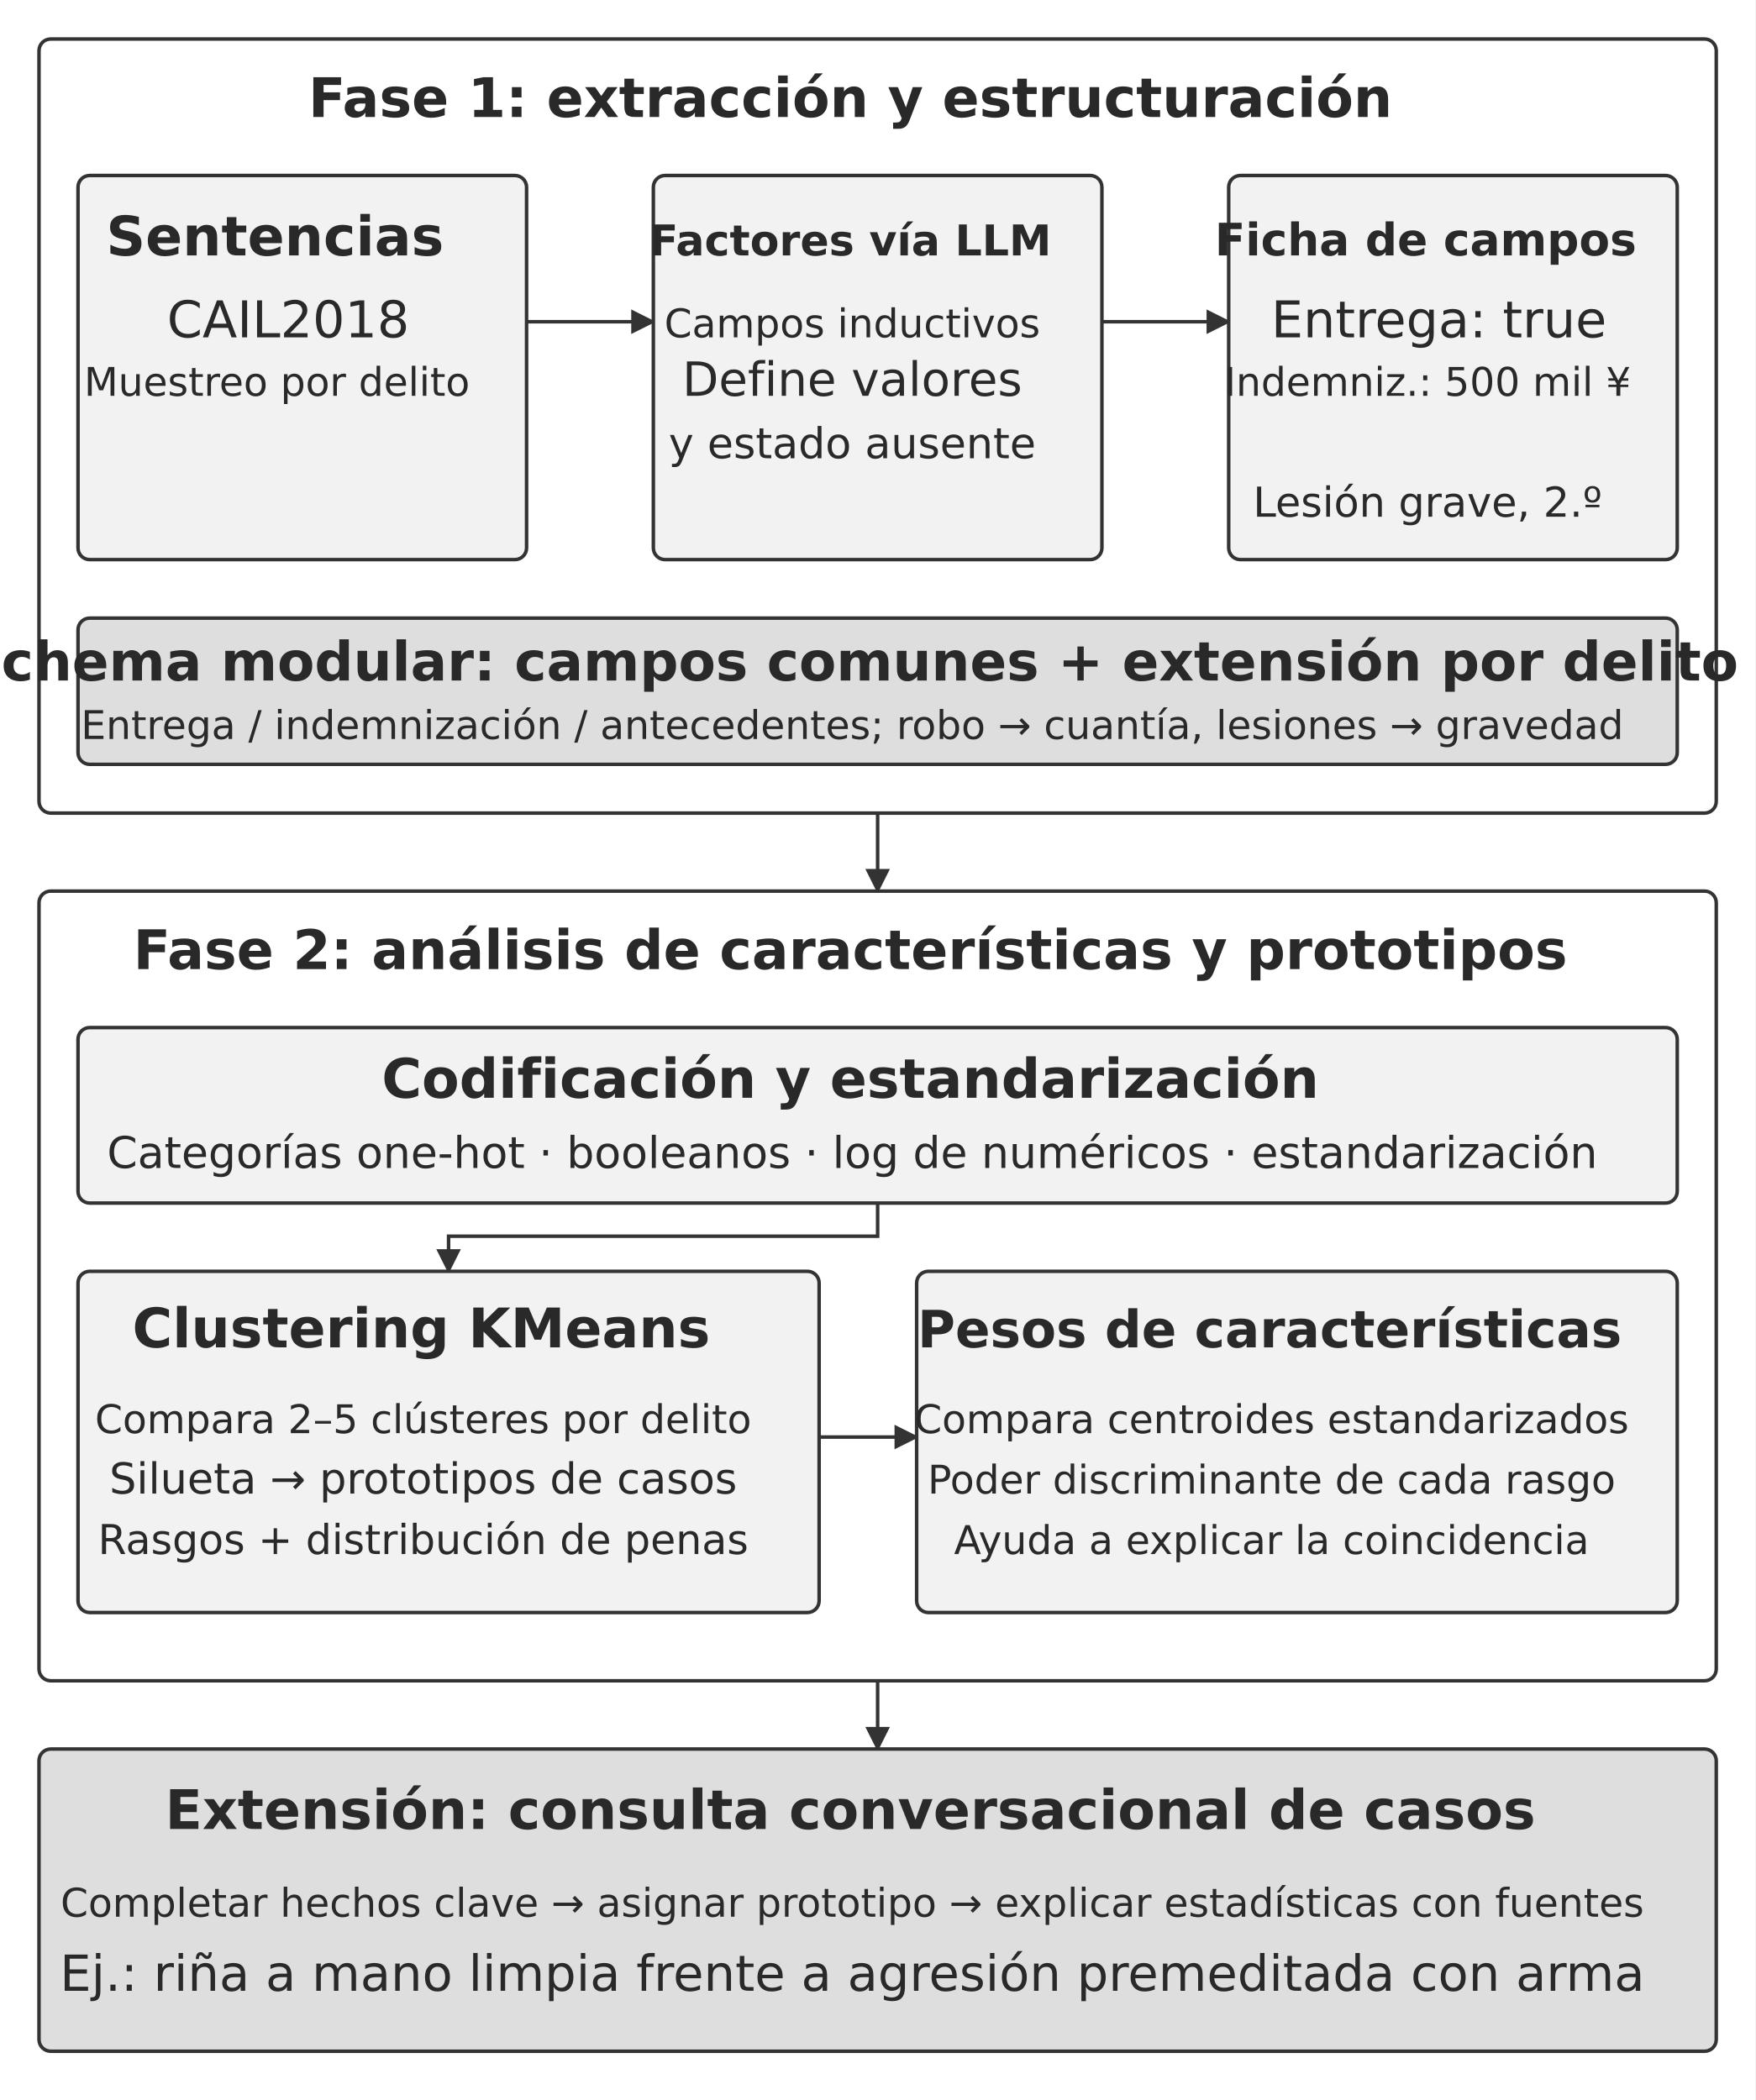
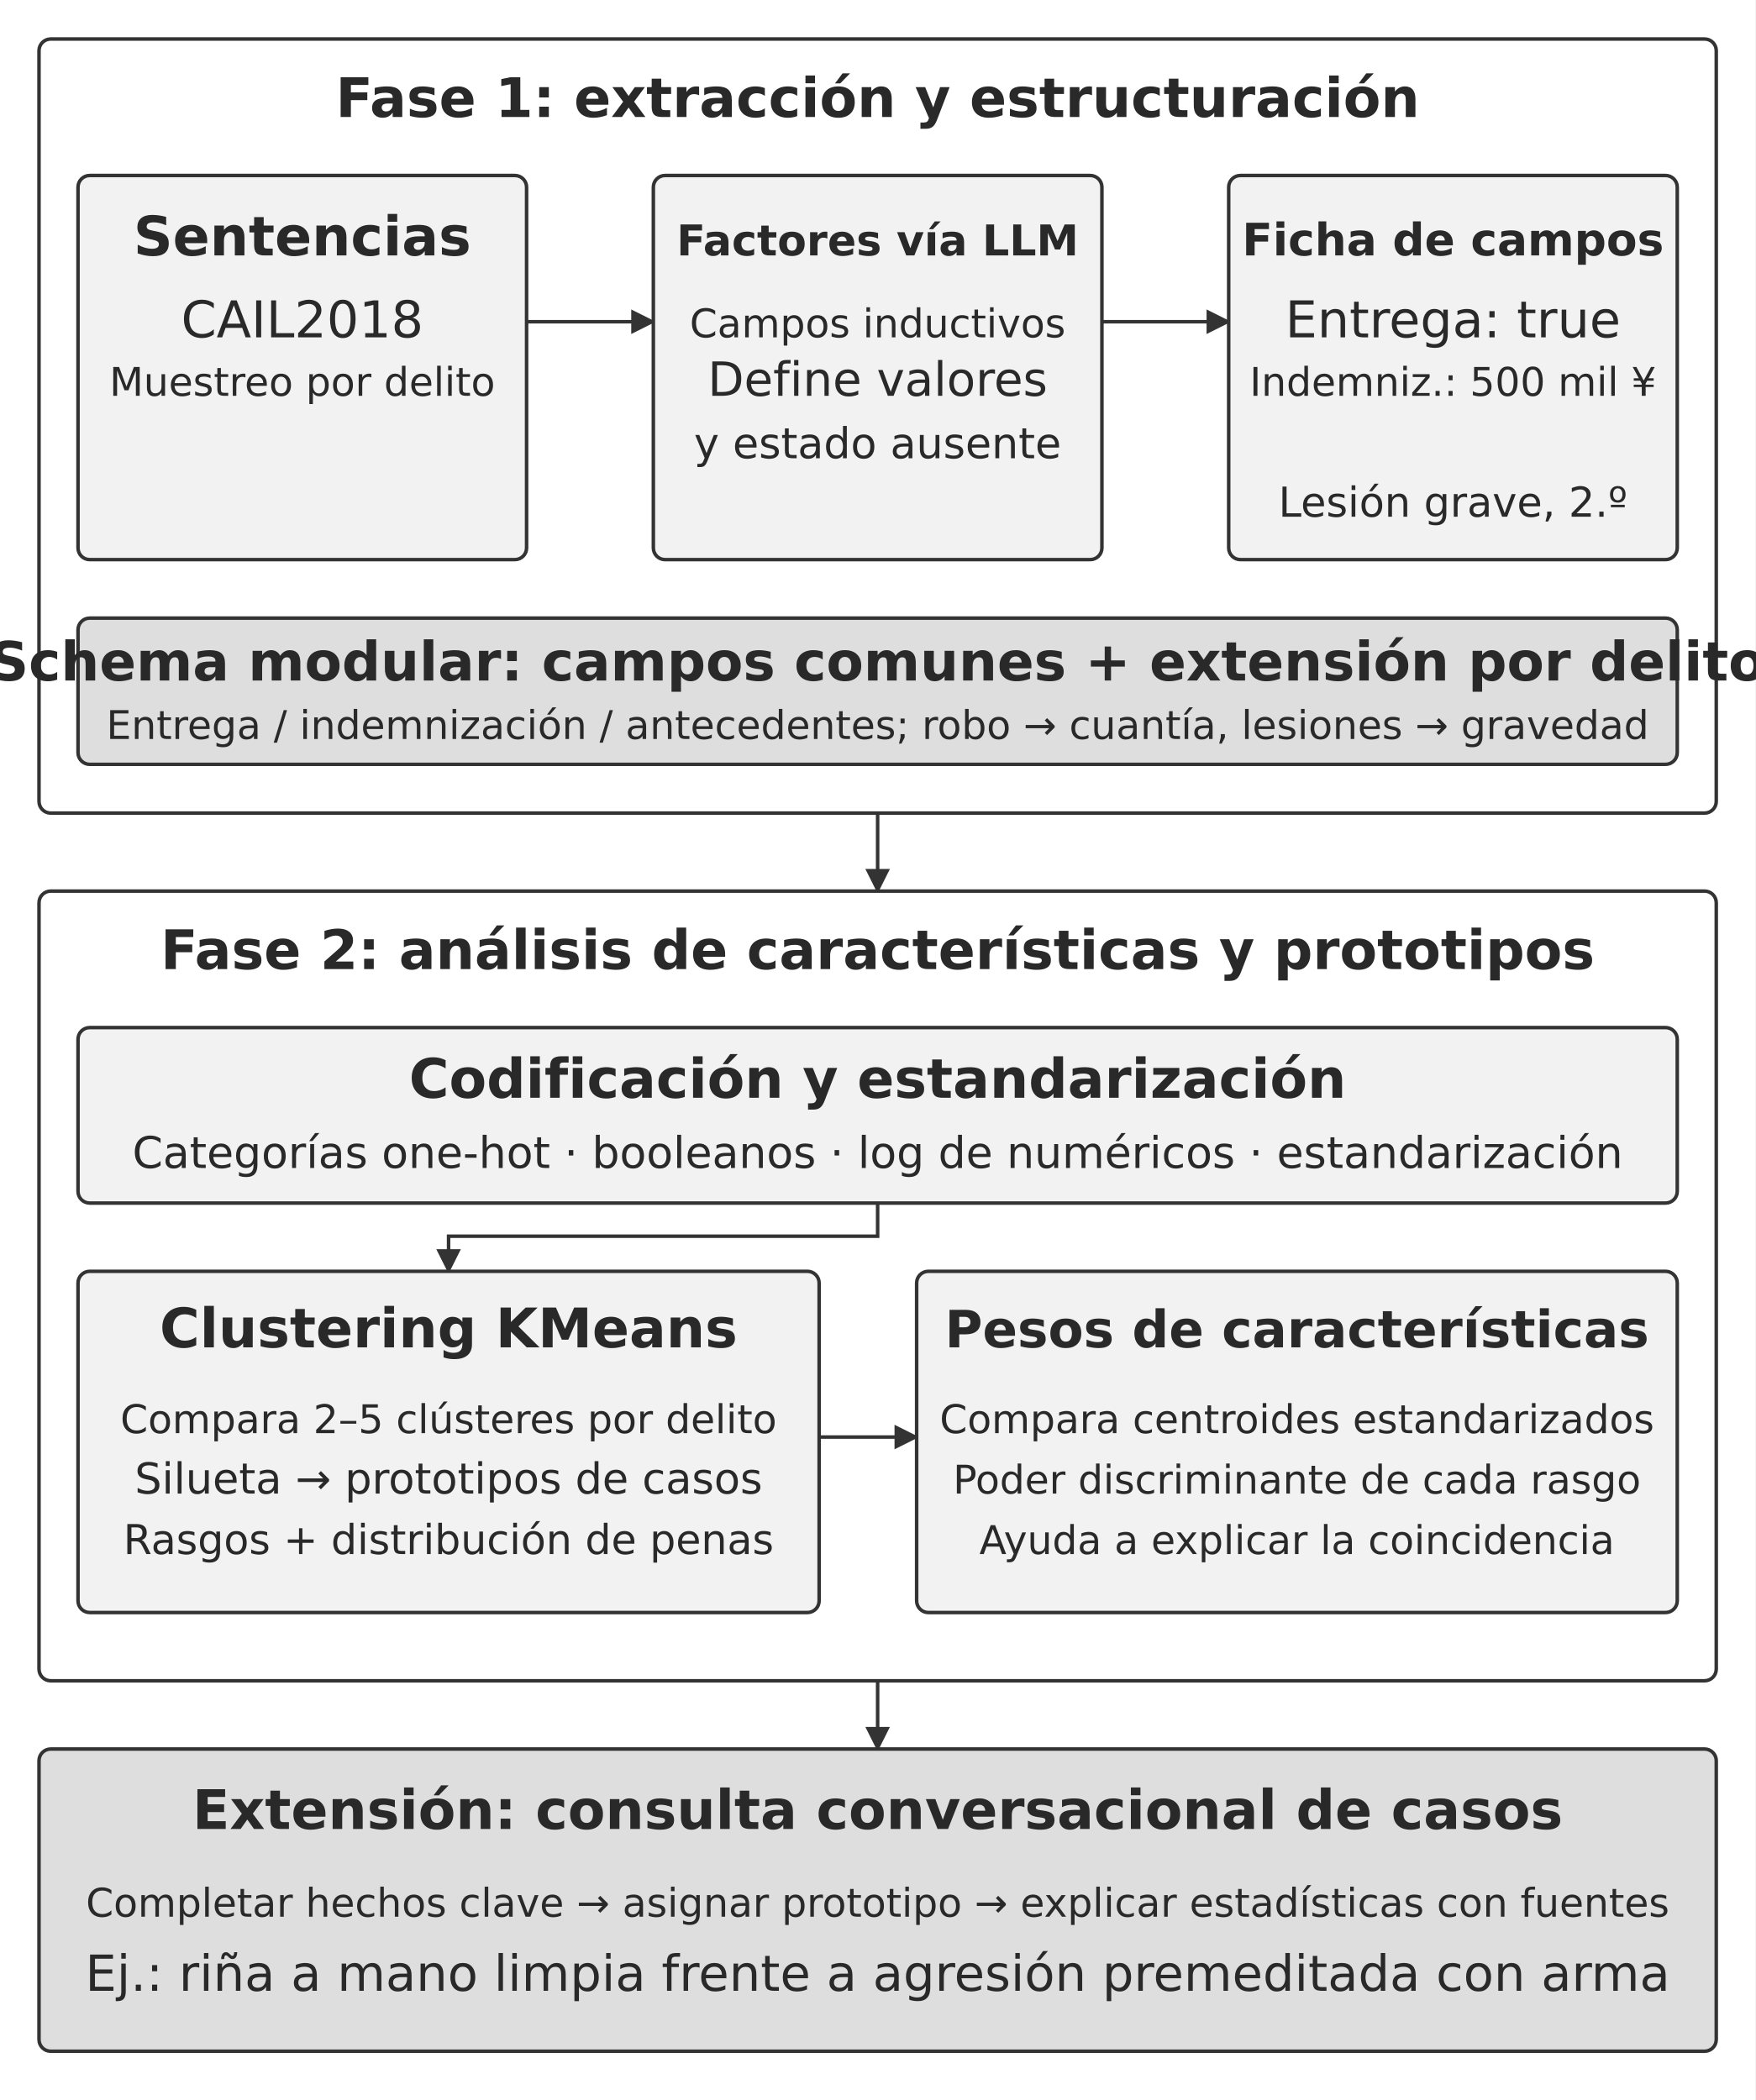
<svg xmlns="http://www.w3.org/2000/svg" width="106.000mm" height="126.847mm" viewBox="0 0 900 1077" role="img" aria-labelledby="title desc">
  <defs>
    <marker id="arrow" viewBox="0 0 10 10" refX="9" refY="5" markerWidth="7" markerHeight="7" orient="auto-start-reverse">
      <path d="M0 0 L10 5 L0 10 Z" fill="#333333" />
    </marker>
  </defs>
  <rect width="900" height="1077" fill="#ffffff" y="0" />
  <rect x="20" y="20" width="860" height="397" rx="6" fill="#ffffff" stroke="#333333" stroke-width="1.8" />
-   <text x="436" y="60" text-anchor="middle" font-family="&quot;DejaVu Sans&quot;, Arial, &quot;Helvetica Neue&quot;, sans-serif" font-size="28.0" font-weight="700" fill="#292929">Fase 1: extracción y estructuración</text>
+   <text x="450" y="60" text-anchor="middle" font-family="&quot;DejaVu Sans&quot;, Arial, &quot;Helvetica Neue&quot;, sans-serif" font-size="28.0" font-weight="700" fill="#292929">Fase 1: extracción y estructuración</text>
  <rect x="40" y="90" width="230" height="197" rx="6" fill="#f2f2f2" stroke="#333333" stroke-width="1.8" />
-   <text x="141" y="131" text-anchor="middle" font-family="&quot;DejaVu Sans&quot;, Arial, &quot;Helvetica Neue&quot;, sans-serif" font-size="28.0" font-weight="700" fill="#292929">Sentencias</text>
-   <text x="147.78" y="173" text-anchor="middle" font-family="&quot;DejaVu Sans&quot;, Arial, &quot;Helvetica Neue&quot;, sans-serif" font-size="26.0" font-weight="400" fill="#292929">CAIL2018</text>
-   <text x="142" y="203" text-anchor="middle" font-family="&quot;DejaVu Sans&quot;, Arial, &quot;Helvetica Neue&quot;, sans-serif" font-size="20.3" font-weight="400" fill="#292929">Muestreo por delito</text>
+   <text x="155" y="131" text-anchor="middle" font-family="&quot;DejaVu Sans&quot;, Arial, &quot;Helvetica Neue&quot;, sans-serif" font-size="28.0" font-weight="700" fill="#292929">Sentencias</text>
+   <text x="155" y="173" text-anchor="middle" font-family="&quot;DejaVu Sans&quot;, Arial, &quot;Helvetica Neue&quot;, sans-serif" font-size="26.0" font-weight="400" fill="#292929">CAIL2018</text>
+   <text x="155" y="203" text-anchor="middle" font-family="&quot;DejaVu Sans&quot;, Arial, &quot;Helvetica Neue&quot;, sans-serif" font-size="20.3" font-weight="400" fill="#292929">Muestreo por delito</text>
  <path d="M270 165 L335 165" fill="none" stroke="#333333" stroke-width="1.8" marker-end="url(#arrow)" />
  <rect x="335" y="90" width="230" height="197" rx="6" fill="#f2f2f2" stroke="#333333" stroke-width="1.8" />
-   <text x="436" y="131" text-anchor="middle" font-family="&quot;DejaVu Sans&quot;, Arial, &quot;Helvetica Neue&quot;, sans-serif" font-size="21.8" font-weight="700" fill="#292929">Factores vía LLM</text>
-   <text x="437" y="173" text-anchor="middle" font-family="&quot;DejaVu Sans&quot;, Arial, &quot;Helvetica Neue&quot;, sans-serif" font-size="20.3" font-weight="400" fill="#292929">Campos inductivos</text>
-   <text x="437" y="203" text-anchor="middle" font-family="&quot;DejaVu Sans&quot;, Arial, &quot;Helvetica Neue&quot;, sans-serif" font-size="24.2" font-weight="400" fill="#292929">Define valores</text>
-   <text x="437" y="235" text-anchor="middle" font-family="&quot;DejaVu Sans&quot;, Arial, &quot;Helvetica Neue&quot;, sans-serif" font-size="21.8" font-weight="400" fill="#292929">y estado ausente</text>
+   <text x="450" y="131" text-anchor="middle" font-family="&quot;DejaVu Sans&quot;, Arial, &quot;Helvetica Neue&quot;, sans-serif" font-size="21.8" font-weight="700" fill="#292929">Factores vía LLM</text>
+   <text x="450" y="173" text-anchor="middle" font-family="&quot;DejaVu Sans&quot;, Arial, &quot;Helvetica Neue&quot;, sans-serif" font-size="20.3" font-weight="400" fill="#292929">Campos inductivos</text>
+   <text x="450" y="203" text-anchor="middle" font-family="&quot;DejaVu Sans&quot;, Arial, &quot;Helvetica Neue&quot;, sans-serif" font-size="24.2" font-weight="400" fill="#292929">Define valores</text>
+   <text x="450" y="235" text-anchor="middle" font-family="&quot;DejaVu Sans&quot;, Arial, &quot;Helvetica Neue&quot;, sans-serif" font-size="21.8" font-weight="400" fill="#292929">y estado ausente</text>
  <path d="M565 165 L630 165" fill="none" stroke="#333333" stroke-width="1.8" marker-end="url(#arrow)" />
  <rect x="630" y="90" width="230" height="197" rx="6" fill="#f2f2f2" stroke="#333333" stroke-width="1.8" />
-   <text x="731" y="131" text-anchor="middle" font-family="&quot;DejaVu Sans&quot;, Arial, &quot;Helvetica Neue&quot;, sans-serif" font-size="23.0" font-weight="700" fill="#292929">Ficha de campos</text>
-   <text x="737.8" y="173" text-anchor="middle" font-family="&quot;DejaVu Sans&quot;, Arial, &quot;Helvetica Neue&quot;, sans-serif" font-size="26.0" font-weight="400" fill="#292929">Entrega: true</text>
-   <text x="732" y="203" text-anchor="middle" font-family="&quot;DejaVu Sans&quot;, Arial, &quot;Helvetica Neue&quot;, sans-serif" font-size="20.3" font-weight="400" fill="#292929">Indemniz.: 500 mil ¥</text>
-   <text x="732" y="265" text-anchor="middle" font-family="&quot;DejaVu Sans&quot;, Arial, &quot;Helvetica Neue&quot;, sans-serif" font-size="21.2" font-weight="400" fill="#292929">Lesión grave, 2.º</text>
+   <text x="745" y="131" text-anchor="middle" font-family="&quot;DejaVu Sans&quot;, Arial, &quot;Helvetica Neue&quot;, sans-serif" font-size="23.0" font-weight="700" fill="#292929">Ficha de campos</text>
+   <text x="745" y="173" text-anchor="middle" font-family="&quot;DejaVu Sans&quot;, Arial, &quot;Helvetica Neue&quot;, sans-serif" font-size="26.0" font-weight="400" fill="#292929">Entrega: true</text>
+   <text x="745" y="203" text-anchor="middle" font-family="&quot;DejaVu Sans&quot;, Arial, &quot;Helvetica Neue&quot;, sans-serif" font-size="20.3" font-weight="400" fill="#292929">Indemniz.: 500 mil ¥</text>
+   <text x="745" y="265" text-anchor="middle" font-family="&quot;DejaVu Sans&quot;, Arial, &quot;Helvetica Neue&quot;, sans-serif" font-size="21.2" font-weight="400" fill="#292929">Lesión grave, 2.º</text>
  <rect x="40" y="317" width="820" height="75" rx="6" fill="#dedede" stroke="#333333" stroke-width="1.8" />
-   <text x="436" y="349" text-anchor="middle" font-family="&quot;DejaVu Sans&quot;, Arial, &quot;Helvetica Neue&quot;, sans-serif" font-size="27.8" font-weight="700" fill="#292929">Schema modular: campos comunes + extensión por delito</text>
-   <text x="437" y="379" text-anchor="middle" font-family="&quot;DejaVu Sans&quot;, Arial, &quot;Helvetica Neue&quot;, sans-serif" font-size="20.3" font-weight="400" fill="#292929">Entrega / indemnización / antecedentes; robo → cuantía, lesiones → gravedad</text>
+   <text x="450" y="349" text-anchor="middle" font-family="&quot;DejaVu Sans&quot;, Arial, &quot;Helvetica Neue&quot;, sans-serif" font-size="27.8" font-weight="700" fill="#292929">Schema modular: campos comunes + extensión por delito</text>
+   <text x="450" y="379" text-anchor="middle" font-family="&quot;DejaVu Sans&quot;, Arial, &quot;Helvetica Neue&quot;, sans-serif" font-size="20.3" font-weight="400" fill="#292929">Entrega / indemnización / antecedentes; robo → cuantía, lesiones → gravedad</text>
  <path d="M450 417 L450 457" fill="none" stroke="#333333" stroke-width="1.8" marker-end="url(#arrow)" />
  <rect x="20" y="457" width="860" height="405" rx="6" fill="#ffffff" stroke="#333333" stroke-width="1.8" />
-   <text x="436" y="497" text-anchor="middle" font-family="&quot;DejaVu Sans&quot;, Arial, &quot;Helvetica Neue&quot;, sans-serif" font-size="28.0" font-weight="700" fill="#292929">Fase 2: análisis de características y prototipos</text>
+   <text x="450" y="497" text-anchor="middle" font-family="&quot;DejaVu Sans&quot;, Arial, &quot;Helvetica Neue&quot;, sans-serif" font-size="28.0" font-weight="700" fill="#292929">Fase 2: análisis de características y prototipos</text>
  <rect x="40" y="527" width="820" height="90" rx="6" fill="#f2f2f2" stroke="#333333" stroke-width="1.8" />
-   <text x="436" y="563" text-anchor="middle" font-family="&quot;DejaVu Sans&quot;, Arial, &quot;Helvetica Neue&quot;, sans-serif" font-size="28.0" font-weight="700" fill="#292929">Codificación y estandarización</text>
-   <text x="437" y="599" text-anchor="middle" font-family="&quot;DejaVu Sans&quot;, Arial, &quot;Helvetica Neue&quot;, sans-serif" font-size="22.4" font-weight="400" fill="#292929">Categorías one-hot · booleanos · log de numéricos · estandarización</text>
+   <text x="450" y="563" text-anchor="middle" font-family="&quot;DejaVu Sans&quot;, Arial, &quot;Helvetica Neue&quot;, sans-serif" font-size="28.0" font-weight="700" fill="#292929">Codificación y estandarización</text>
+   <text x="450" y="599" text-anchor="middle" font-family="&quot;DejaVu Sans&quot;, Arial, &quot;Helvetica Neue&quot;, sans-serif" font-size="22.4" font-weight="400" fill="#292929">Categorías one-hot · booleanos · log de numéricos · estandarización</text>
  <path d="M450 617 L450 634 L230 634 L230 652" fill="none" stroke="#333333" stroke-width="1.8" marker-end="url(#arrow)" />
  <rect x="40" y="652" width="380" height="175" rx="6" fill="#f2f2f2" stroke="#333333" stroke-width="1.8" />
-   <text x="216" y="691" text-anchor="middle" font-family="&quot;DejaVu Sans&quot;, Arial, &quot;Helvetica Neue&quot;, sans-serif" font-size="28.0" font-weight="700" fill="#292929">Clustering KMeans</text>
-   <text x="217" y="735" text-anchor="middle" font-family="&quot;DejaVu Sans&quot;, Arial, &quot;Helvetica Neue&quot;, sans-serif" font-size="20.3" font-weight="400" fill="#292929">Compara 2–5 clústeres por delito</text>
-   <text x="217" y="766" text-anchor="middle" font-family="&quot;DejaVu Sans&quot;, Arial, &quot;Helvetica Neue&quot;, sans-serif" font-size="21.9" font-weight="400" fill="#292929">Silueta → prototipos de casos</text>
-   <text x="217" y="797" text-anchor="middle" font-family="&quot;DejaVu Sans&quot;, Arial, &quot;Helvetica Neue&quot;, sans-serif" font-size="21.1" font-weight="400" fill="#292929">Rasgos + distribución de penas</text>
+   <text x="230" y="691" text-anchor="middle" font-family="&quot;DejaVu Sans&quot;, Arial, &quot;Helvetica Neue&quot;, sans-serif" font-size="28.0" font-weight="700" fill="#292929">Clustering KMeans</text>
+   <text x="230" y="735" text-anchor="middle" font-family="&quot;DejaVu Sans&quot;, Arial, &quot;Helvetica Neue&quot;, sans-serif" font-size="20.3" font-weight="400" fill="#292929">Compara 2–5 clústeres por delito</text>
+   <text x="230" y="766" text-anchor="middle" font-family="&quot;DejaVu Sans&quot;, Arial, &quot;Helvetica Neue&quot;, sans-serif" font-size="21.9" font-weight="400" fill="#292929">Silueta → prototipos de casos</text>
+   <text x="230" y="797" text-anchor="middle" font-family="&quot;DejaVu Sans&quot;, Arial, &quot;Helvetica Neue&quot;, sans-serif" font-size="21.1" font-weight="400" fill="#292929">Rasgos + distribución de penas</text>
  <path d="M420 737 L470 737" fill="none" stroke="#333333" stroke-width="1.8" marker-end="url(#arrow)" />
  <rect x="470" y="652" width="390" height="175" rx="6" fill="#f2f2f2" stroke="#333333" stroke-width="1.8" />
-   <text x="651" y="691" text-anchor="middle" font-family="&quot;DejaVu Sans&quot;, Arial, &quot;Helvetica Neue&quot;, sans-serif" font-size="26.4" font-weight="700" fill="#292929">Pesos de características</text>
-   <text x="652" y="735" text-anchor="middle" font-family="&quot;DejaVu Sans&quot;, Arial, &quot;Helvetica Neue&quot;, sans-serif" font-size="20.3" font-weight="400" fill="#292929">Compara centroides estandarizados</text>
-   <text x="652" y="766" text-anchor="middle" font-family="&quot;DejaVu Sans&quot;, Arial, &quot;Helvetica Neue&quot;, sans-serif" font-size="20.3" font-weight="400" fill="#292929">Poder discriminante de cada rasgo</text>
-   <text x="652" y="797" text-anchor="middle" font-family="&quot;DejaVu Sans&quot;, Arial, &quot;Helvetica Neue&quot;, sans-serif" font-size="20.3" font-weight="400" fill="#292929">Ayuda a explicar la coincidencia</text>
+   <text x="665" y="691" text-anchor="middle" font-family="&quot;DejaVu Sans&quot;, Arial, &quot;Helvetica Neue&quot;, sans-serif" font-size="26.4" font-weight="700" fill="#292929">Pesos de características</text>
+   <text x="665" y="735" text-anchor="middle" font-family="&quot;DejaVu Sans&quot;, Arial, &quot;Helvetica Neue&quot;, sans-serif" font-size="20.3" font-weight="400" fill="#292929">Compara centroides estandarizados</text>
+   <text x="665" y="766" text-anchor="middle" font-family="&quot;DejaVu Sans&quot;, Arial, &quot;Helvetica Neue&quot;, sans-serif" font-size="20.3" font-weight="400" fill="#292929">Poder discriminante de cada rasgo</text>
+   <text x="665" y="797" text-anchor="middle" font-family="&quot;DejaVu Sans&quot;, Arial, &quot;Helvetica Neue&quot;, sans-serif" font-size="20.3" font-weight="400" fill="#292929">Ayuda a explicar la coincidencia</text>
  <path d="M450 862 L450 897" fill="none" stroke="#333333" stroke-width="1.8" marker-end="url(#arrow)" />
  <rect x="20" y="897" width="860" height="155" rx="6" fill="#dedede" stroke="#333333" stroke-width="1.8" />
-   <text x="436" y="938" text-anchor="middle" font-family="&quot;DejaVu Sans&quot;, Arial, &quot;Helvetica Neue&quot;, sans-serif" font-size="28.0" font-weight="700" fill="#292929">Extensión: consulta conversacional de casos</text>
-   <text x="437" y="983" text-anchor="middle" font-family="&quot;DejaVu Sans&quot;, Arial, &quot;Helvetica Neue&quot;, sans-serif" font-size="20.3" font-weight="400" fill="#292929">Completar hechos clave → asignar prototipo → explicar estadísticas con fuentes</text>
-   <text x="437" y="1021" text-anchor="middle" font-family="&quot;DejaVu Sans&quot;, Arial, &quot;Helvetica Neue&quot;, sans-serif" font-size="25.5" font-weight="400" fill="#292929">Ej.: riña a mano limpia frente a agresión premeditada con arma</text>
+   <text x="450" y="938" text-anchor="middle" font-family="&quot;DejaVu Sans&quot;, Arial, &quot;Helvetica Neue&quot;, sans-serif" font-size="28.0" font-weight="700" fill="#292929">Extensión: consulta conversacional de casos</text>
+   <text x="450" y="983" text-anchor="middle" font-family="&quot;DejaVu Sans&quot;, Arial, &quot;Helvetica Neue&quot;, sans-serif" font-size="20.3" font-weight="400" fill="#292929">Completar hechos clave → asignar prototipo → explicar estadísticas con fuentes</text>
+   <text x="450" y="1021" text-anchor="middle" font-family="&quot;DejaVu Sans&quot;, Arial, &quot;Helvetica Neue&quot;, sans-serif" font-size="25.5" font-weight="400" fill="#292929">Ej.: riña a mano limpia frente a agresión premeditada con arma</text>
  <defs />
</svg>
